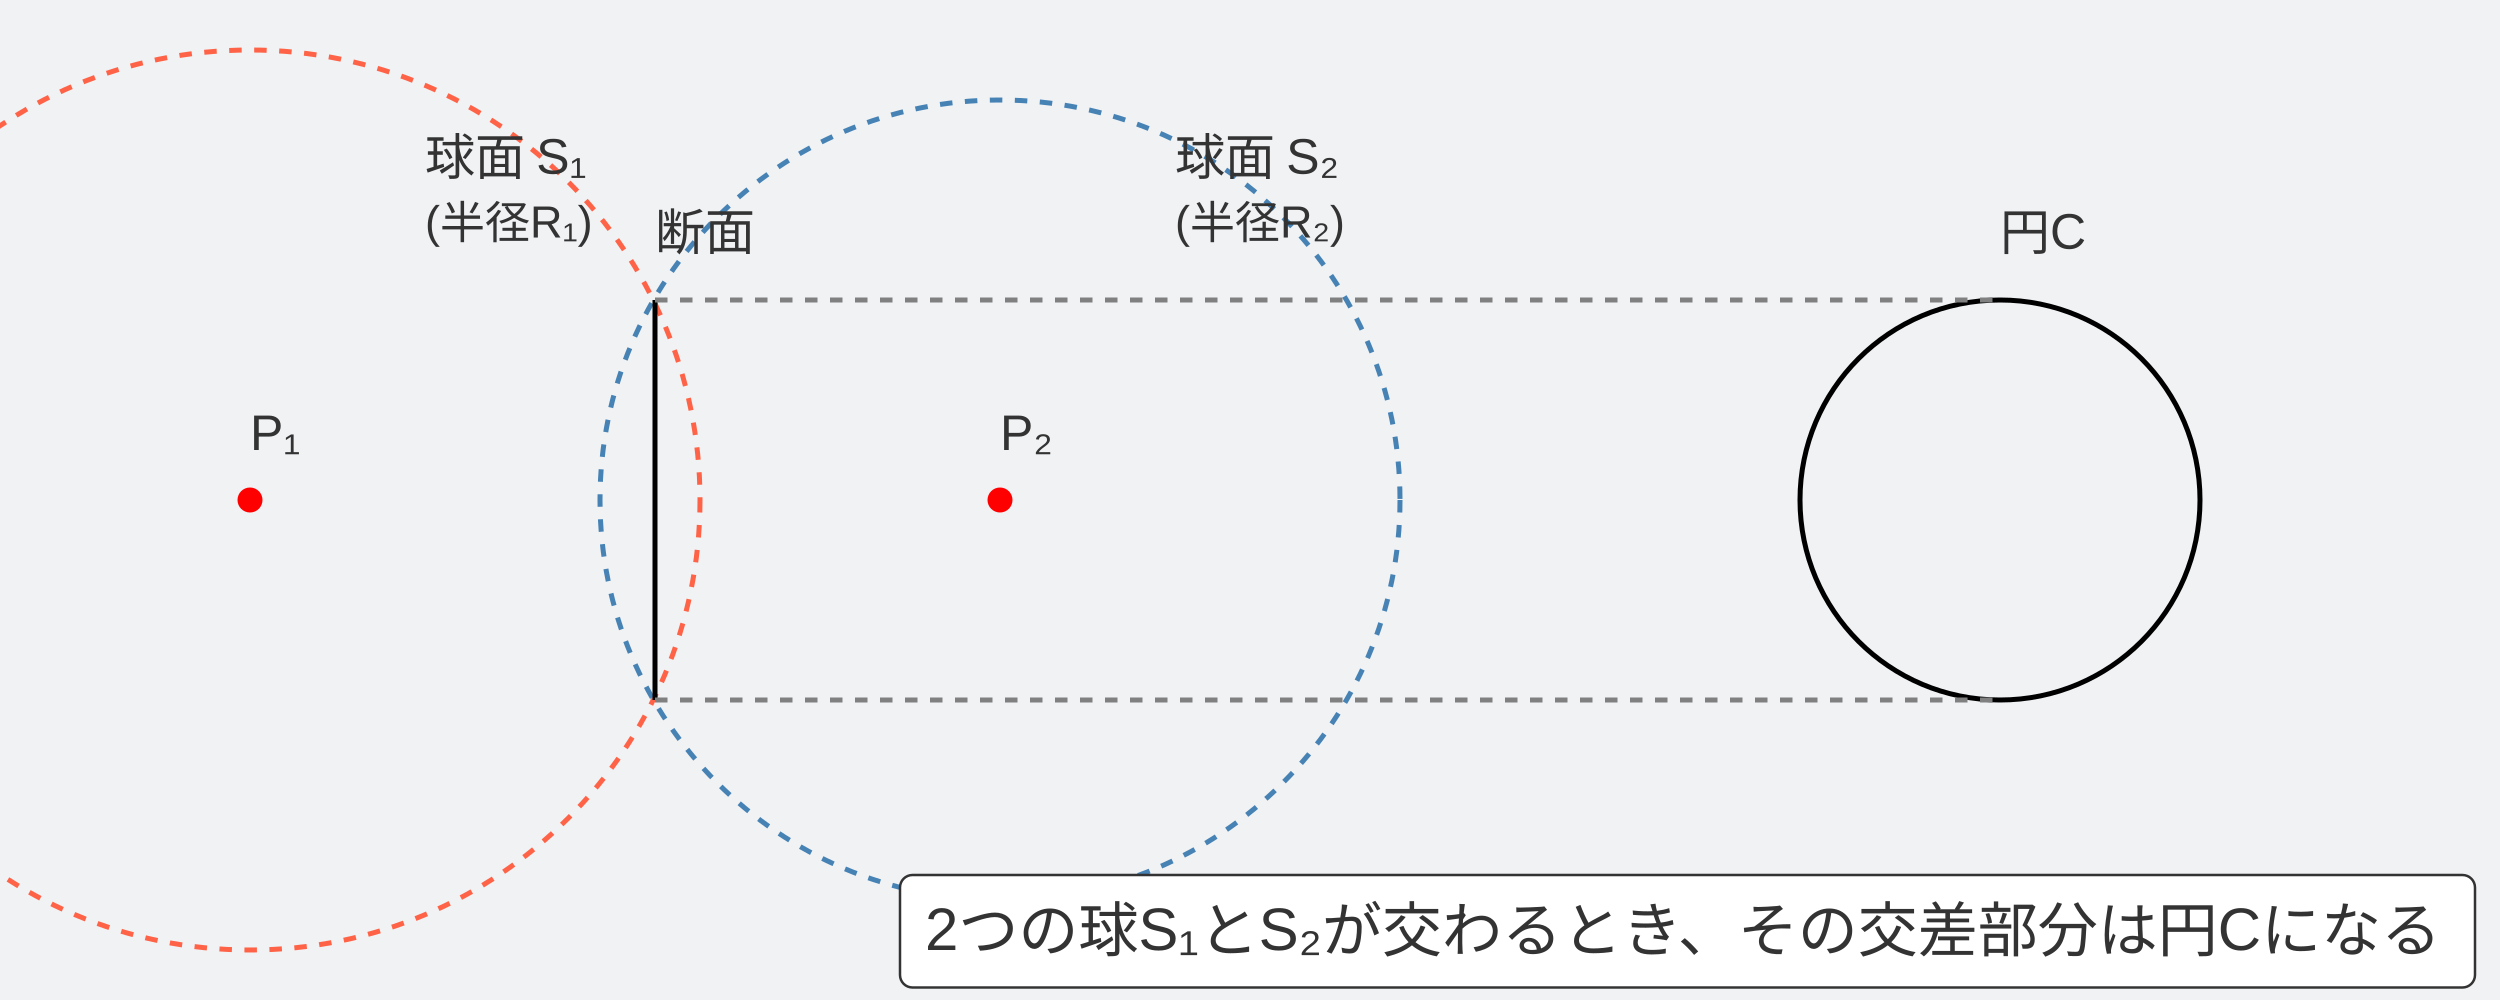
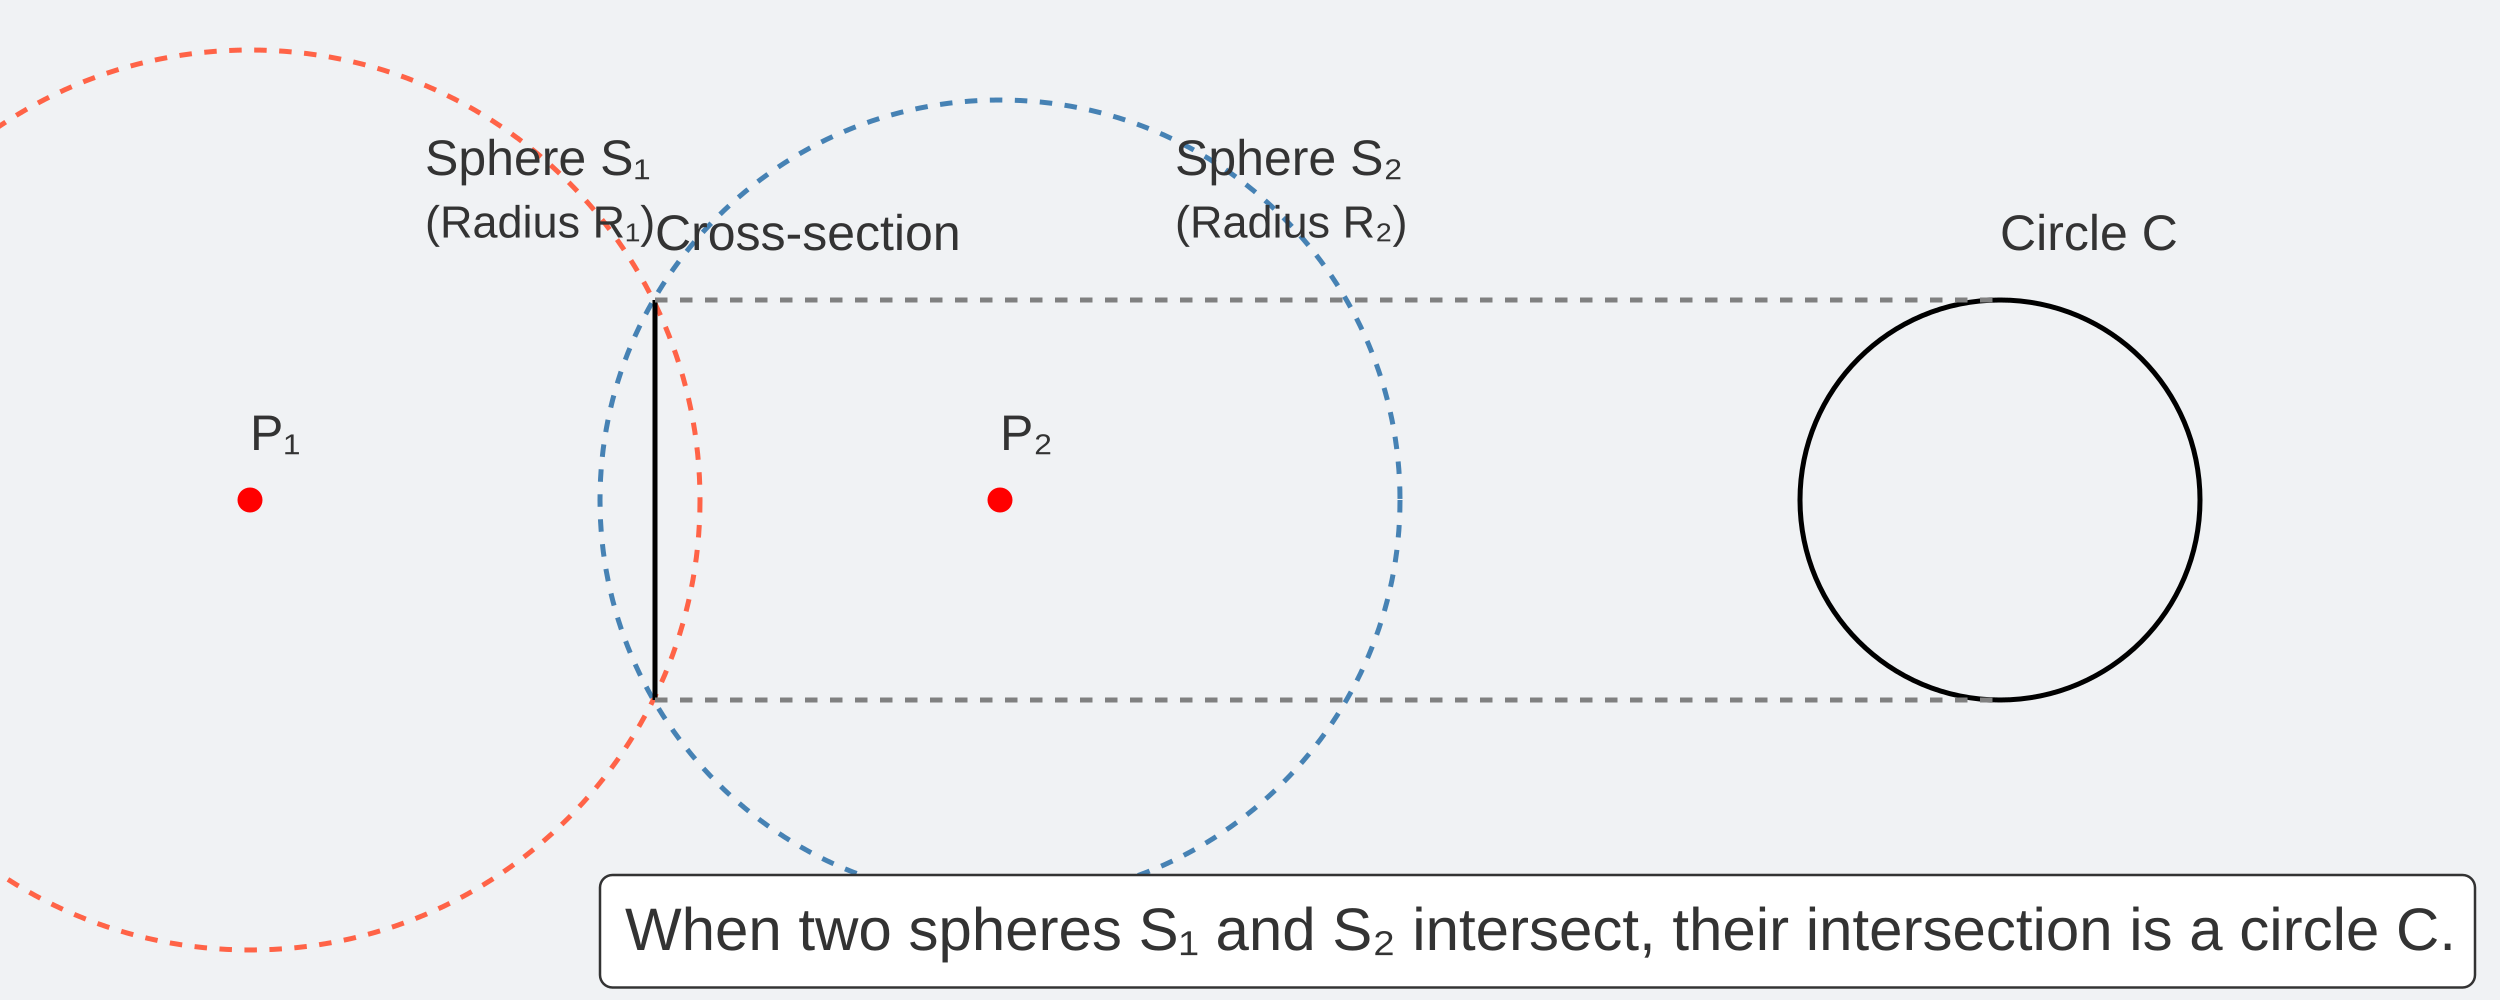
<svg xmlns="http://www.w3.org/2000/svg" viewBox="0 0 1000 400">
  <rect width="1000" height="400" fill="#f0f8ff" opacity="0.3" />
  <circle cx="100" cy="200" r="5" fill="red" />
  <text x="100" y="180" font-family="Arial" font-size="20" fill="#333">P₁</text>
  <circle cx="400" cy="200" r="5" fill="red" />
  <text x="400" y="180" font-family="Arial" font-size="20" fill="#333">P₂</text>
  <circle cx="100" cy="200" r="180" stroke="#FF6347" stroke-width="2" fill="none" stroke-dasharray="5,5" />
-   <text x="170" y="70" font-family="Arial" font-size="20" fill="#333">球面 S₁</text>
-   <text x="170" y="95" font-family="Arial" font-size="18" fill="#333">(半径R₁)</text>
+   <text x="170" y="70" font-family="Arial" font-size="20" fill="#333">Sphere S₁</text>
+   <text x="170" y="95" font-family="Arial" font-size="18" fill="#333">(Radius R₁)</text>
  <circle cx="400" cy="200" r="160" stroke="#4682B4" stroke-width="2" fill="none" stroke-dasharray="5,5" />
-   <text x="470" y="70" font-family="Arial" font-size="20" fill="#333">球面 S₂</text>
-   <text x="470" y="95" font-family="Arial" font-size="18" fill="#333">(半径R₂)</text>
+   <text x="470" y="70" font-family="Arial" font-size="20" fill="#333">Sphere S₂</text>
+   <text x="470" y="95" font-family="Arial" font-size="18" fill="#333">(Radius R₂)</text>
  <line x1="262" y1="120" x2="262" y2="280" stroke="#000" stroke-width="2" />
-   <text x="262" y="100" font-family="Arial" font-size="20" fill="#333">断面</text>
+   <text x="262" y="100" font-family="Arial" font-size="20" fill="#333">Cross-section</text>
  <circle cx="800" cy="200" r="80" fill="none" stroke="#000" stroke-width="2" />
-   <text x="800" y="100" font-family="Arial" font-size="20" fill="#333">円C</text>
+   <text x="800" y="100" font-family="Arial" font-size="20" fill="#333">Circle C</text>
  <line x1="262" y1="120" x2="800" y2="120" stroke="gray" stroke-width="2" fill="none" stroke-dasharray="5,5" />
  <line x1="262" y1="280" x2="800" y2="280" stroke="gray" stroke-width="2" fill="none" stroke-dasharray="5,5" />
-   <rect x="360" y="350" width="630" height="45" fill="white" stroke="#333" stroke-width="1" rx="5" ry="5" />
-   <text x="370" y="380" font-family="Arial" font-size="24" fill="#333">2つの球S₁とS₂が交わるとき、その交差部分は円Cになる</text>
+   <rect x="240" y="350" width="750" height="45" fill="white" stroke="#333" stroke-width="1" rx="5" ry="5" />
+   <text x="250" y="380" font-family="Arial" font-size="24" fill="#333">When two spheres S₁ and S₂ intersect, their intersection is a circle C.</text>
</svg>
